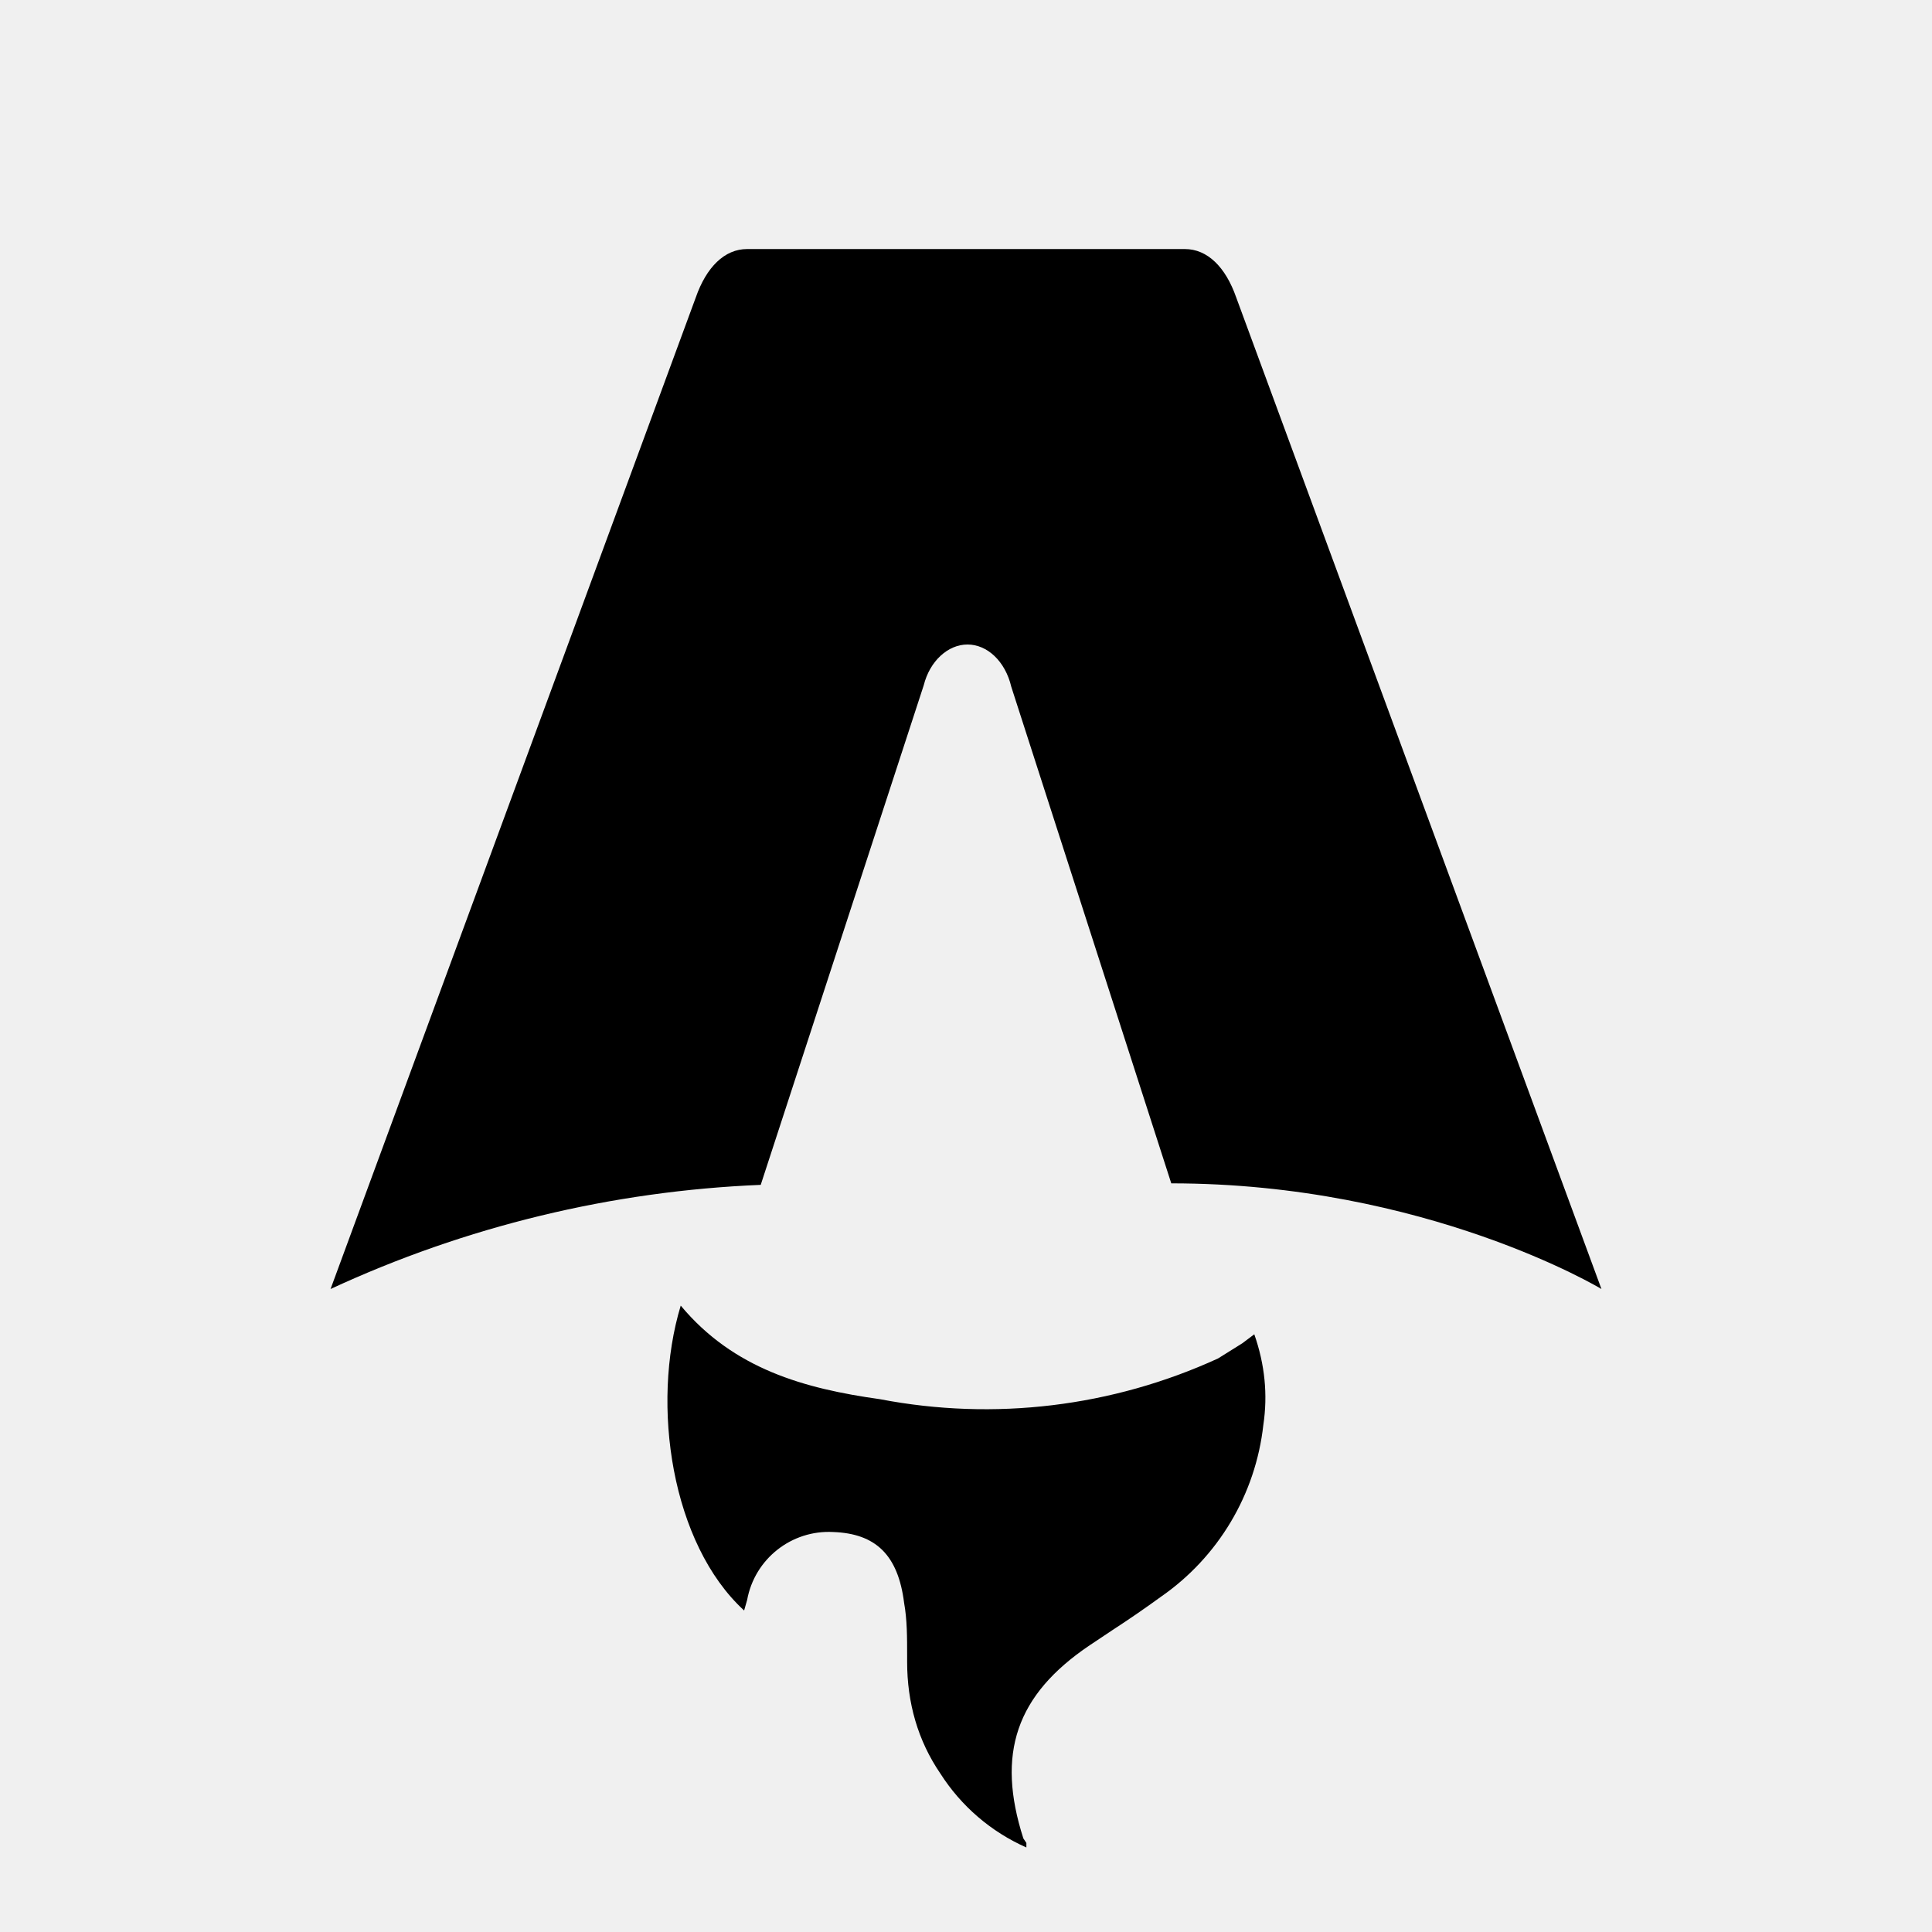
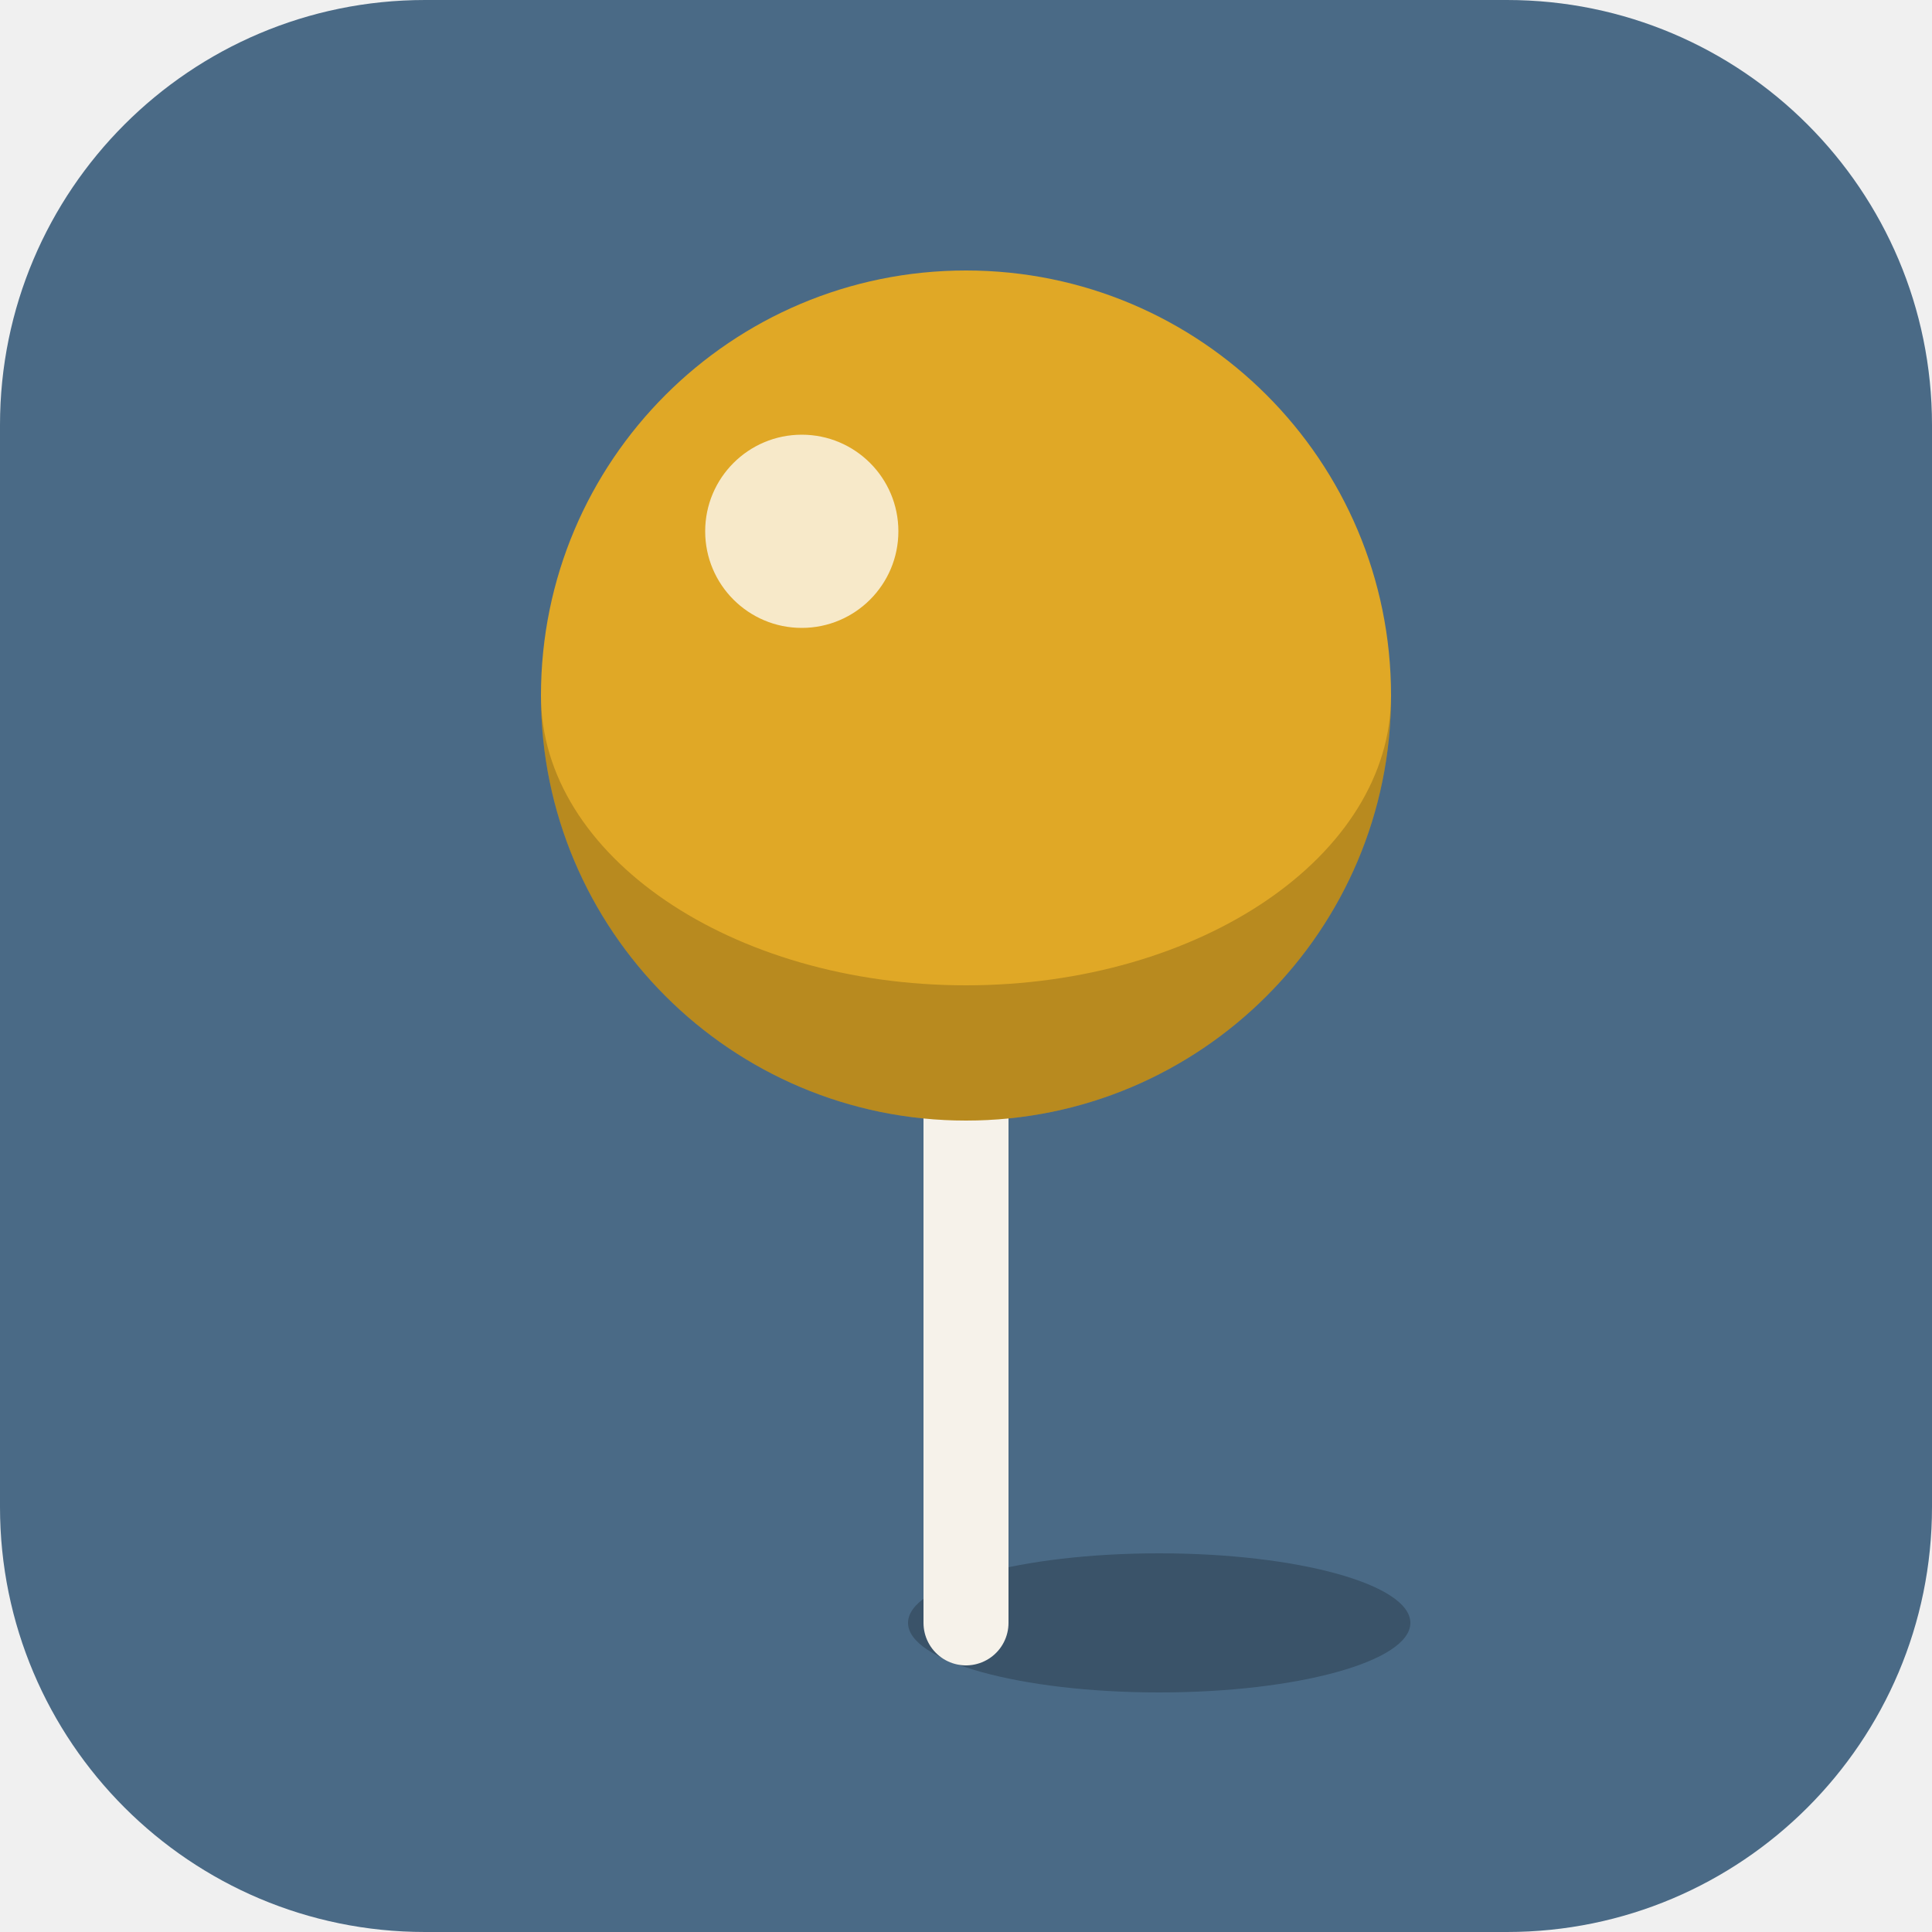
- <svg xmlns="http://www.w3.org/2000/svg" fill="none" viewBox="0 0 128 128">
-   <path d="M50.4 78.5a75.1 75.1 0 0 0-28.5 6.9l24.2-65.7c.7-2 1.9-3.2 3.4-3.2h29c1.5 0 2.7 1.2 3.4 3.2l24.2 65.7s-11.6-7-28.5-7L67 45.5c-.4-1.7-1.6-2.8-2.9-2.8-1.3 0-2.5 1.1-2.9 2.7L50.4 78.5Zm-1.1 28.2Zm-4.2-20.2c-2 6.6-.6 15.8 4.2 20.2a17.5 17.5 0 0 1 .2-.7 5.5 5.5 0 0 1 5.7-4.5c2.8.1 4.3 1.5 4.7 4.7.2 1.1.2 2.3.2 3.5v.4c0 2.7.7 5.2 2.2 7.4a13 13 0 0 0 5.7 4.9v-.3l-.2-.3c-1.8-5.6-.5-9.5 4.4-12.8l1.5-1a73 73 0 0 0 3.2-2.2 16 16 0 0 0 6.8-11.4c.3-2 .1-4-.6-6l-.8.6-1.6 1a37 37 0 0 1-22.4 2.7c-5-.7-9.7-2-13.2-6.2Z" />
-   <style>
-         path { fill: #000; }
-         @media (prefers-color-scheme: dark) {
-             path { fill: #FFF; }
-         }
-     </style>
+ <svg xmlns="http://www.w3.org/2000/svg" viewBox="0 0 100 100">
+   <rect width="100" height="100" rx="22" fill="#4a6a86" />
+   <ellipse cx="60" cy="84" rx="13" ry="3.6" fill="rgba(0,0,0,0.22)" />
+   <path d="M50 52v32" stroke="#f6f2ea" stroke-width="4.4" stroke-linecap="round" />
+   <circle cx="50" cy="36" r="22" fill="#e0a826" />
+   <path d="M72 36A22 22 0 0 1 28 36A22 15 0 0 0 72 36Z" fill="rgba(0,0,0,0.18)" />
+   <circle cx="41.5" cy="27.5" r="5" fill="rgba(255,255,255,0.75)" />
</svg>
